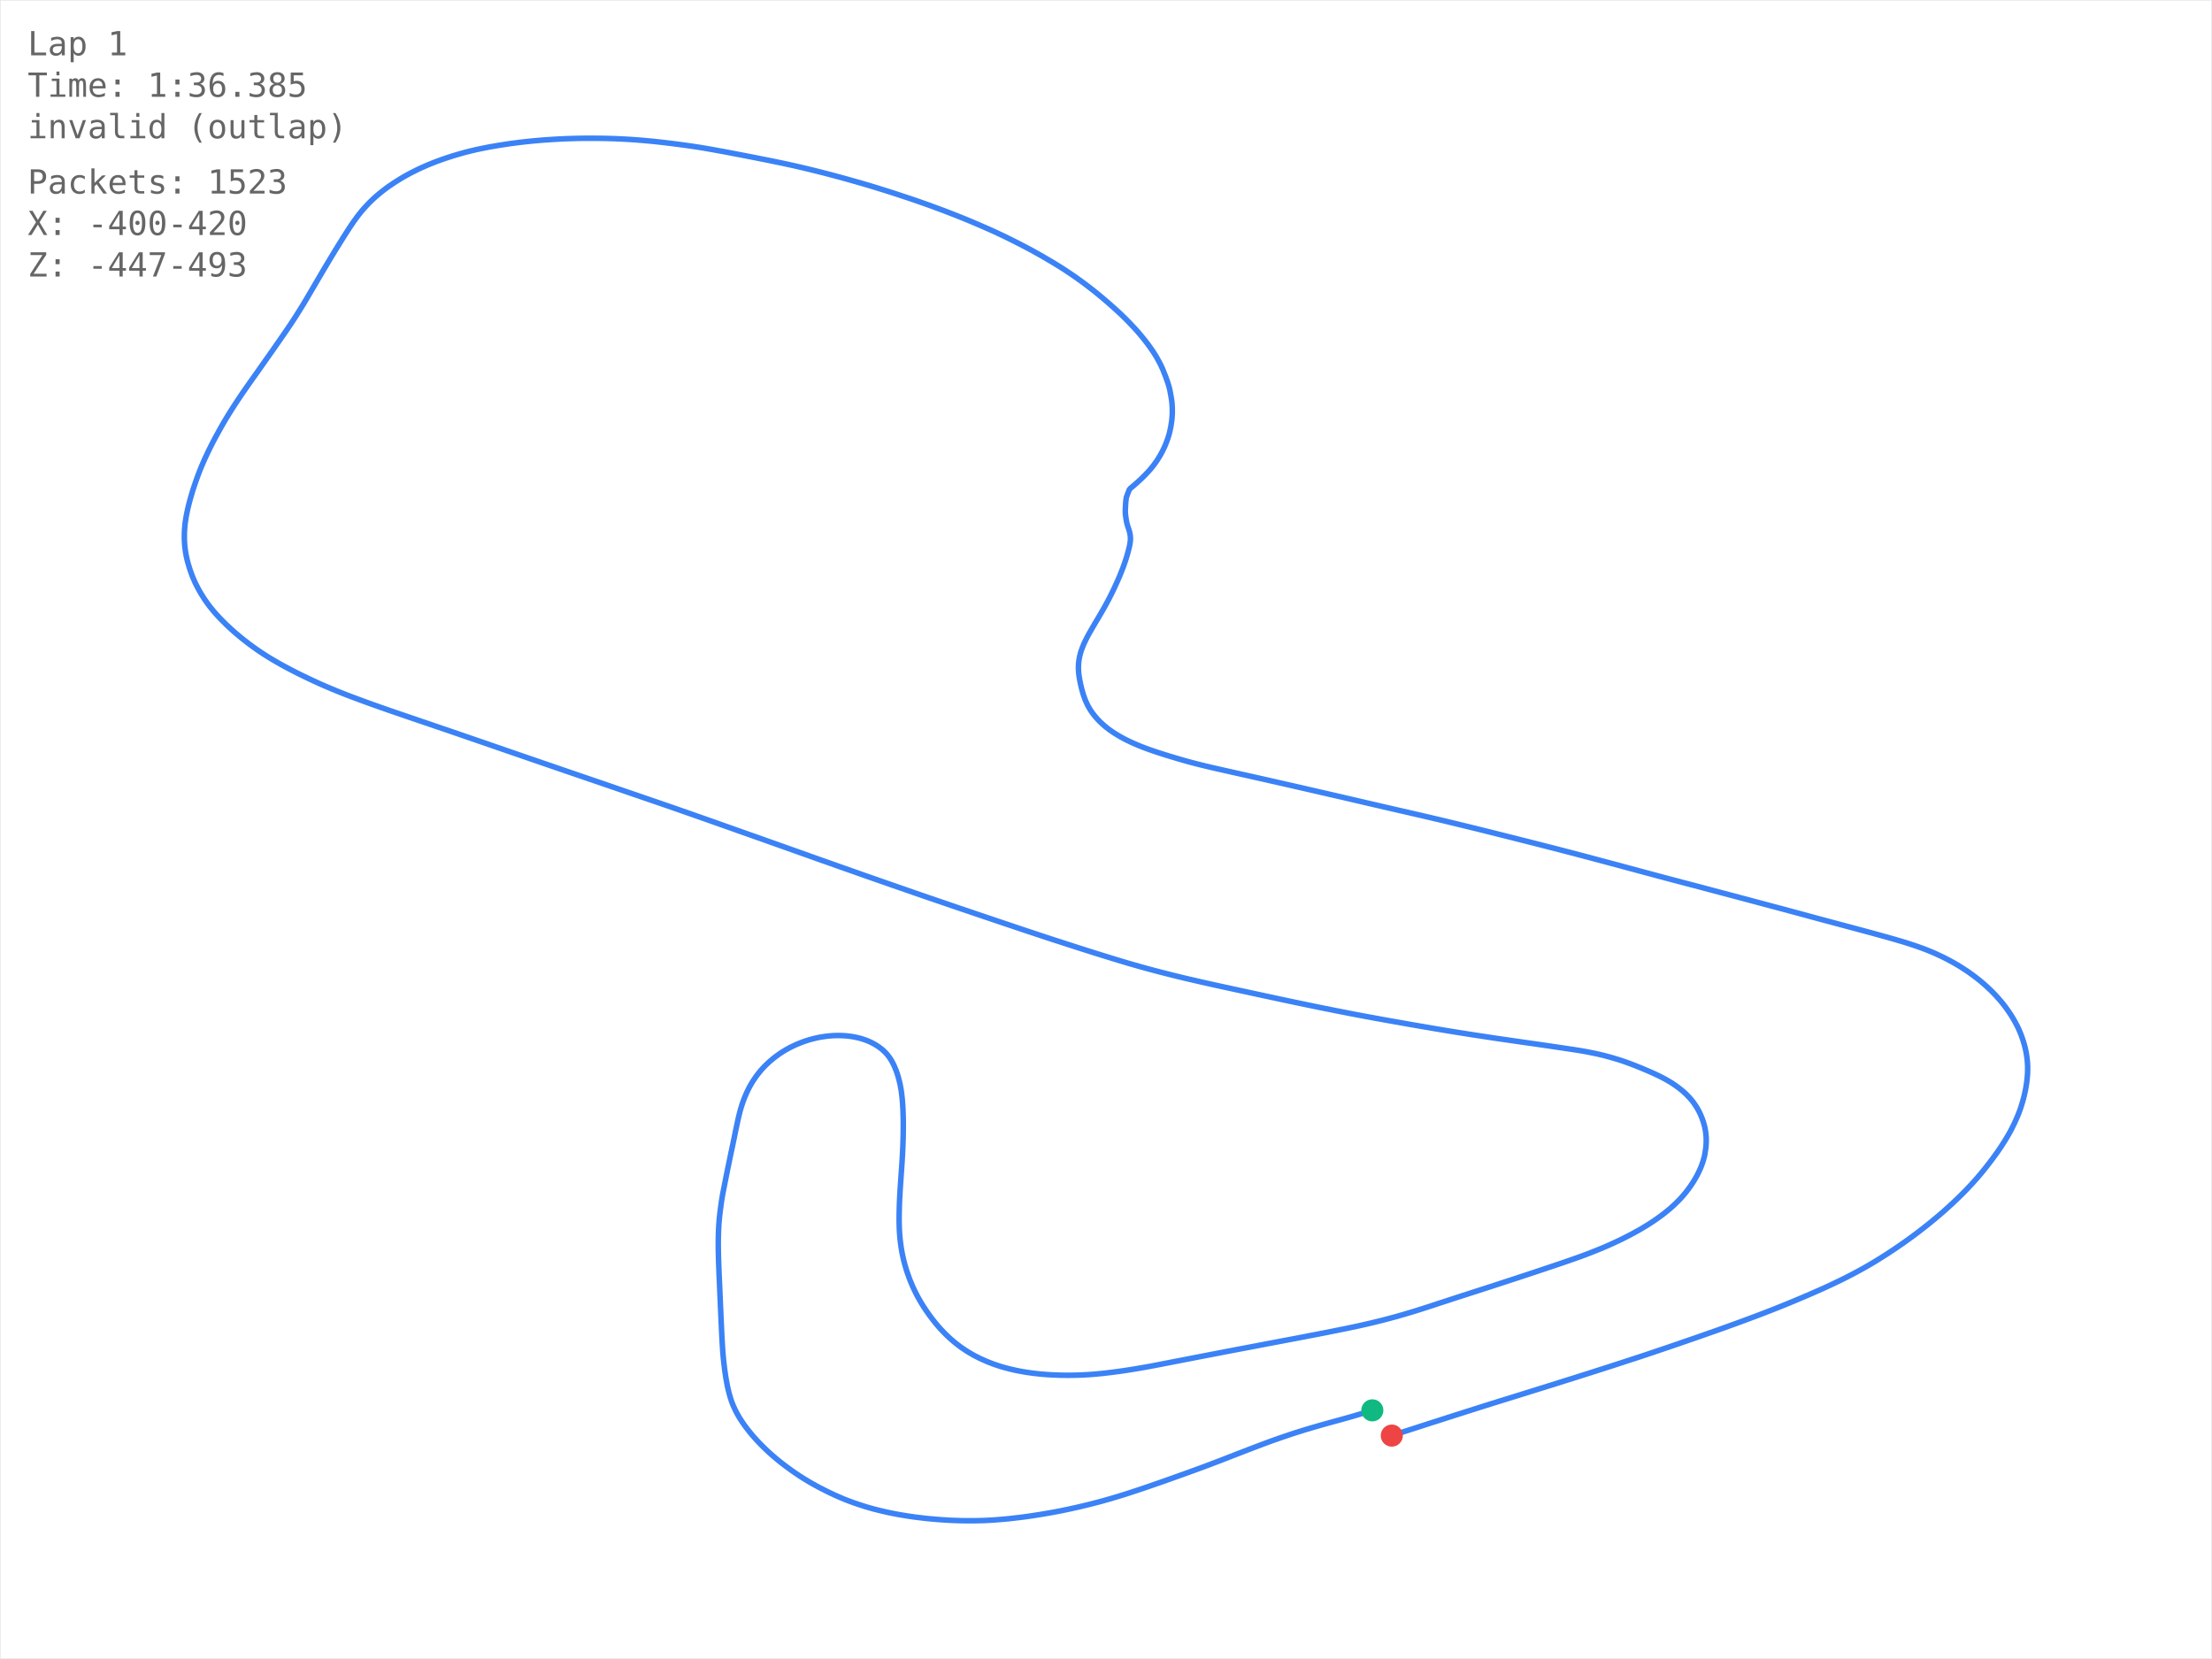
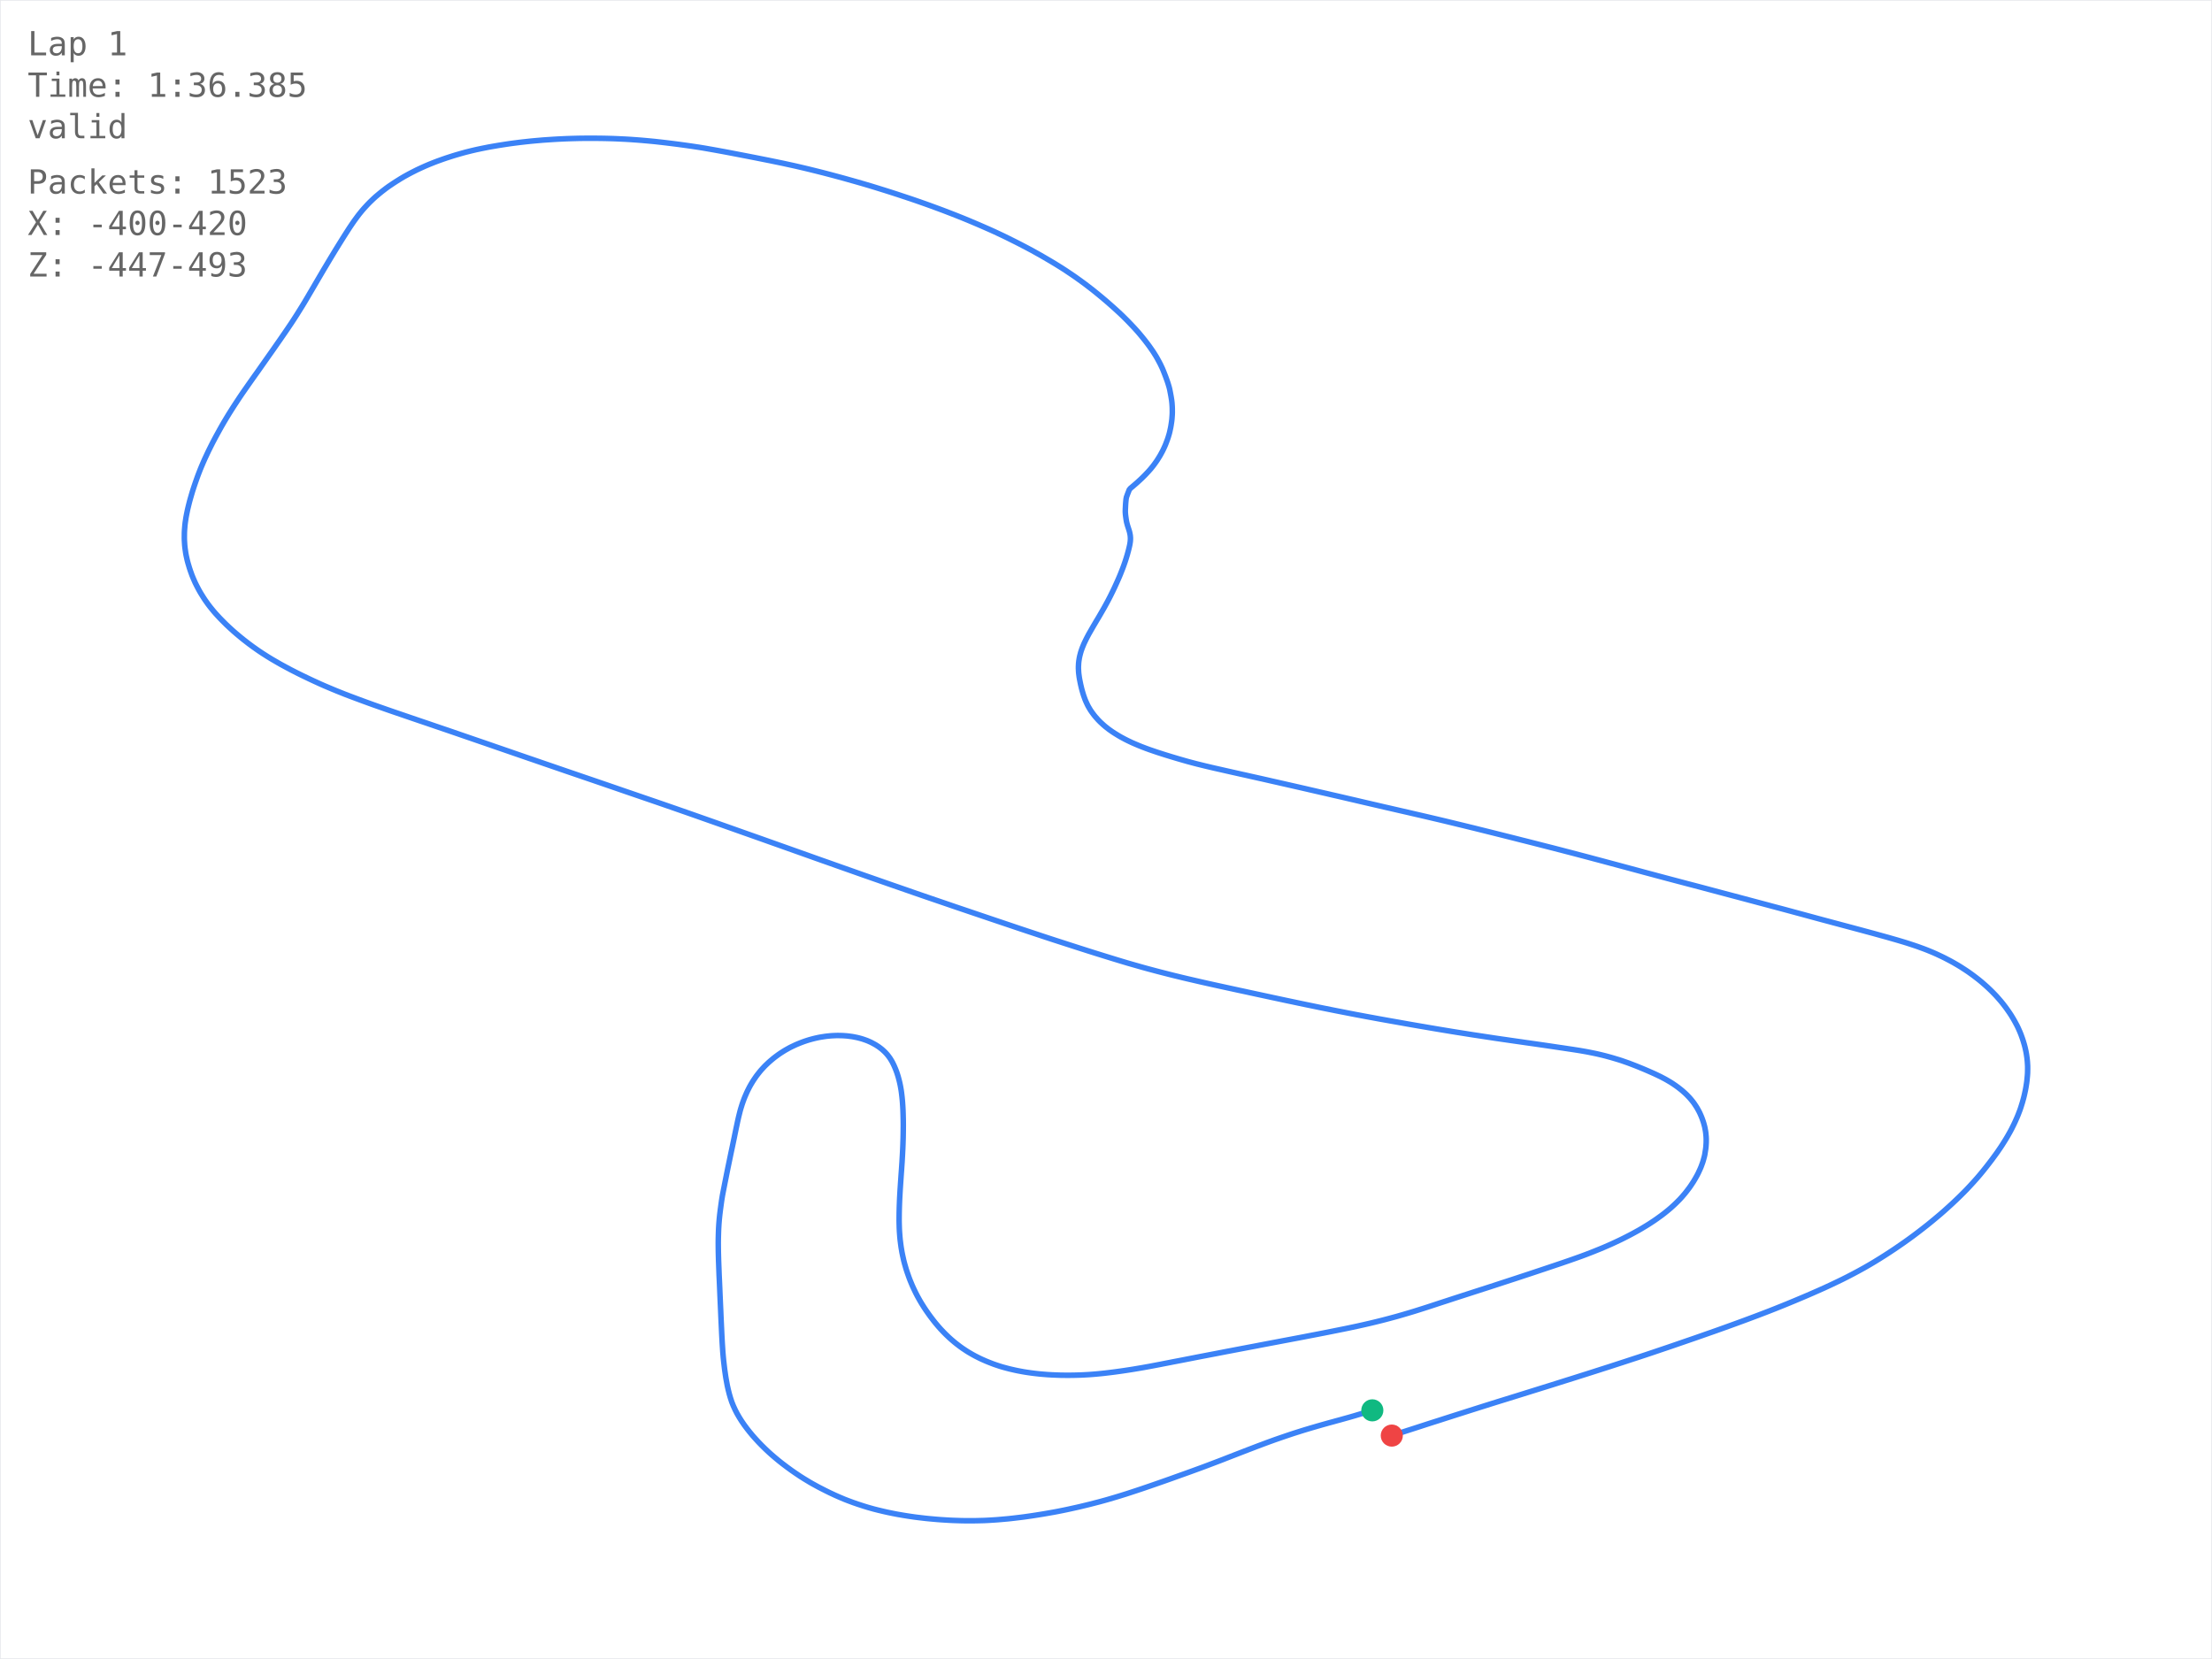
<svg xmlns="http://www.w3.org/2000/svg" width="800" height="600" viewBox="0 0 800 600">
  <defs>
    <style>
      .track-path { fill: none; stroke: #3b82f6; stroke-width: 2; }
      .start-point { fill: #10b981; r: 4; }
      .end-point { fill: #ef4444; r: 4; }
      .grid { stroke: #e5e7eb; stroke-width: 0.5; }
      .label { font-family: monospace; font-size: 12px; fill: #666; }
    </style>
  </defs>
  <line class="grid" x1="0" y1="0" x2="800" y2="0" />
  <line class="grid" x1="0" y1="0" x2="0" y2="600" />
  <line class="grid" x1="800" y1="0" x2="800" y2="600" />
  <line class="grid" x1="0" y1="600" x2="800" y2="600" />
  <polyline class="track-path" points="496.32,510.07 495.81,510.22 495.23,510.41 494.54,510.62 493.96,510.80 493.27,511.01 492.61,511.21 492.00,511.39 491.31,511.60 490.73,511.77 490.04,511.98 489.45,512.15 488.76,512.35 488.17,512.52 487.57,512.69 486.88,512.88 486.21,513.07 485.59,513.24 484.92,513.43 484.30,513.60 483.70,513.76 483.00,513.95 482.33,514.14 481.71,514.31 481.03,514.49 480.41,514.66 479.74,514.85 479.12,515.02 478.45,515.21 477.85,515.38 477.13,515.59 476.48,515.77 475.74,515.99 475.05,516.19 474.29,516.41 473.58,516.62 472.75,516.87 472.04,517.08 471.23,517.33 470.46,517.57 469.60,517.84 468.75,518.11 467.84,518.40 467.02,518.67 466.10,518.98 465.17,519.29 464.17,519.63 463.24,519.95 462.23,520.30 461.19,520.66 460.17,521.03 459.22,521.37 458.16,521.76 457.09,522.16 455.94,522.59 454.87,522.99 453.59,523.48 452.52,523.89 451.29,524.36 450.04,524.84 448.76,525.34 447.56,525.80 446.30,526.29 445.01,526.79 443.65,527.32 442.38,527.82 441.03,528.34 439.66,528.86 438.21,529.41 436.92,529.90 435.43,530.46 433.99,530.99 432.43,531.56 431.09,532.05 429.57,532.60 428.09,533.13 426.60,533.66 425.15,534.18 423.51,534.77 421.99,535.31 420.45,535.85 419.02,536.35 417.32,536.94 415.79,537.47 414.12,538.04 412.62,538.55 410.84,539.14 409.04,539.73 407.42,540.26 405.01,541.01 403.69,541.41 401.36,542.10 400.00,542.49 397.75,543.11 396.21,543.51 393.99,544.08 392.72,544.39 390.21,544.99 388.83,545.30 386.51,545.81 385.11,546.11 382.66,546.60 381.24,546.87 378.67,547.32 377.22,547.57 374.60,547.99 373.03,548.23 370.45,548.60 368.94,548.79 366.15,549.12 364.70,549.28 362.12,549.51 360.30,549.66 357.78,549.82 355.95,549.91 353.16,549.98 351.50,550.00 348.80,549.99 347.32,549.96 344.57,549.87 343.12,549.80 340.25,549.62 338.92,549.52 336.12,549.27 334.82,549.14 332.17,548.83 330.82,548.66 328.48,548.32 326.93,548.07 324.64,547.68 323.14,547.39 321.13,546.98 319.65,546.65 317.47,546.13 316.02,545.76 313.88,545.16 312.19,544.64 310.17,543.98 308.72,543.48 306.67,542.72 305.31,542.19 303.38,541.37 302.00,540.76 300.12,539.88 298.77,539.22 296.88,538.26 295.88,537.74 293.79,536.59 292.83,536.04 290.88,534.86 289.48,533.98 287.44,532.61 286.32,531.83 284.67,530.63 283.04,529.40 281.61,528.27 280.42,527.28 279.04,526.10 277.85,525.03 276.74,523.98 275.51,522.77 274.27,521.49 273.25,520.38 272.21,519.21 271.13,517.91 270.17,516.69 269.17,515.35 268.19,513.92 267.38,512.63 266.56,511.21 265.90,509.93 265.20,508.40 264.65,507.02 264.15,505.50 263.74,504.08 263.35,502.52 263.03,501.08 262.58,498.64 262.41,497.59 262.09,495.37 261.94,494.12 261.72,492.24 261.59,490.98 261.41,488.89 261.34,487.81 261.20,485.64 261.10,483.77 261.04,482.68 260.94,480.49 260.89,479.45 260.79,477.31 260.74,476.21 260.65,474.06 260.54,471.64 260.45,469.60 260.37,467.76 260.30,466.04 260.23,464.45 260.16,462.86 260.08,461.19 260.02,459.59 259.95,457.72 259.89,456.10 259.84,454.35 259.80,452.73 259.78,451.04 259.77,449.41 259.79,447.78 259.84,445.94 259.90,444.36 260.00,442.66 260.14,440.95 260.31,439.30 260.52,437.59 260.76,435.81 261.00,434.09 261.28,432.38 261.58,430.81 262.18,427.75 262.41,426.61 262.74,424.95 263.24,422.45 263.67,420.40 264.02,418.70 264.38,416.96 264.79,415.04 265.04,413.86 265.41,412.08 265.61,411.12 265.98,409.30 266.17,408.38 266.54,406.65 266.72,405.79 267.09,404.14 267.28,403.36 267.69,401.73 267.93,400.89 268.38,399.44 268.64,398.68 269.12,397.37 269.47,396.51 270.07,395.13 270.40,394.43 271.01,393.23 271.46,392.41 272.17,391.22 272.65,390.48 273.40,389.38 273.82,388.81 274.76,387.62 275.25,387.03 276.26,385.93 276.77,385.40 277.90,384.32 278.60,383.70 279.67,382.80 280.40,382.23 281.53,381.40 282.30,380.87 283.48,380.12 284.11,379.74 285.49,378.97 286.15,378.63 287.57,377.96 288.24,377.66 289.68,377.08 290.53,376.76 291.76,376.34 292.66,376.06 293.94,375.71 294.79,375.50 296.06,375.22 296.78,375.09 298.17,374.87 298.97,374.76 300.17,374.64 300.96,374.58 302.30,374.52 303.07,374.51 304.22,374.53 305.01,374.56 306.25,374.65 307.02,374.74 308.22,374.90 308.77,375.00 309.93,375.23 310.59,375.39 311.59,375.66 312.22,375.86 313.22,376.21 313.82,376.44 314.79,376.87 315.32,377.13 316.23,377.62 316.76,377.92 317.58,378.45 318.06,378.79 318.79,379.35 319.23,379.72 319.95,380.39 320.34,380.79 320.90,381.42 321.26,381.87 321.77,382.56 322.08,383.03 322.52,383.76 322.80,384.27 323.22,385.12 323.45,385.62 323.82,386.49 324.03,387.02 324.35,387.88 324.54,388.46 324.83,389.39 324.99,389.98 325.23,390.89 325.38,391.51 325.60,392.53 325.72,393.17 325.91,394.27 326.01,394.97 326.14,396.01 326.22,396.71 326.34,397.90 326.40,398.63 326.48,399.83 326.53,400.69 326.58,401.68 326.62,402.93 326.64,403.70 326.67,404.99 326.68,405.79 326.69,407.07 326.68,407.89 326.67,409.29 326.65,410.63 326.63,411.63 326.59,412.91 326.56,413.83 326.50,415.38 326.46,416.19 326.38,417.77 326.33,418.60 326.24,420.22 326.18,421.06 326.07,422.72 326.00,423.68 325.89,425.21 325.83,426.14 325.71,427.86 325.65,428.76 325.54,430.45 325.48,431.51 325.38,433.29 325.34,434.21 325.27,436.01 325.24,437.00 325.20,438.77 325.19,439.67 325.18,441.47 325.20,442.60 325.25,444.32 325.31,445.47 325.44,447.21 325.55,448.37 325.77,450.13 325.91,451.13 326.21,452.90 326.44,454.02 326.85,455.87 327.16,457.06 327.73,459.03 328.06,460.04 328.75,462.00 329.13,463.00 329.92,464.90 330.36,465.87 331.21,467.64 331.80,468.78 332.68,470.36 333.26,471.34 334.24,472.90 334.90,473.89 335.90,475.32 336.58,476.25 337.62,477.61 338.32,478.49 339.40,479.77 340.17,480.64 341.26,481.79 342.02,482.56 343.19,483.68 343.98,484.39 345.16,485.40 345.95,486.03 347.22,487.00 348.13,487.65 349.59,488.62 350.35,489.09 351.73,489.89 352.66,490.40 354.08,491.12 355.00,491.56 356.52,492.23 357.47,492.62 359.19,493.29 360.01,493.58 361.63,494.12 362.69,494.44 364.48,494.92 365.35,495.14 367.24,495.57 368.20,495.77 370.08,496.12 371.24,496.31 372.99,496.56 374.18,496.71 375.97,496.91 377.36,497.03 379.02,497.16 380.44,497.24 382.13,497.31 383.58,497.36 385.31,497.38 387.04,497.38 388.54,497.36 390.83,497.30 392.81,497.20 394.00,497.13 396.20,496.96 398.29,496.76 399.43,496.64 401.61,496.38 403.04,496.20 405.17,495.91 406.42,495.73 408.65,495.39 409.91,495.19 412.23,494.80 413.51,494.58 415.79,494.17 417.01,493.94 419.33,493.50 420.65,493.24 423.08,492.77 424.34,492.52 426.59,492.09 427.88,491.84 430.39,491.35 431.77,491.08 434.23,490.60 435.70,490.32 438.04,489.87 439.62,489.57 442.15,489.08 443.43,488.83 445.92,488.36 447.53,488.05 450.22,487.54 451.53,487.29 454.34,486.76 455.67,486.50 458.51,485.96 459.94,485.69 462.74,485.16 464.10,484.90 467.44,484.27 468.82,484.01 471.60,483.48 473.34,483.14 476.58,482.52 478.88,482.07 481.71,481.51 483.14,481.22 486.00,480.65 487.79,480.28 490.67,479.67 493.28,479.09 495.62,478.55 497.77,478.03 500.11,477.45 502.17,476.91 505.21,476.09 507.43,475.45 510.27,474.61 511.78,474.15 514.69,473.23 516.10,472.78 519.10,471.80 520.52,471.33 524.00,470.20 525.70,469.64 528.02,468.89 530.72,468.02 533.35,467.17 535.25,466.56 538.26,465.59 540.36,464.91 543.11,464.01 546.24,462.99 547.81,462.48 551.14,461.38 553.00,460.77 555.79,459.84 558.22,459.03 562.33,457.65 564.74,456.84 567.47,455.90 569.24,455.28 571.85,454.35 573.62,453.69 576.00,452.77 578.61,451.72 580.00,451.14 582.48,450.06 583.94,449.39 586.00,448.42 587.38,447.74 589.45,446.68 590.74,445.99 592.68,444.92 593.71,444.32 595.47,443.26 596.60,442.55 598.24,441.47 599.29,440.74 600.81,439.64 601.93,438.79 603.33,437.66 604.27,436.86 605.51,435.73 606.33,434.94 607.52,433.74 608.27,432.92 609.34,431.67 610.01,430.83 610.98,429.55 611.58,428.69 612.44,427.38 612.97,426.50 613.73,425.16 614.19,424.27 614.89,422.75 615.21,422.00 615.75,420.53 615.98,419.82 616.39,418.32 616.55,417.61 616.90,415.41 616.99,414.53 617.07,413.22 617.08,411.92 617.04,411.06 616.90,409.62 616.80,408.95 616.53,407.55 616.21,406.35 615.97,405.57 615.56,404.42 615.26,403.67 614.77,402.56 614.41,401.85 613.77,400.69 613.41,400.12 612.68,399.02 612.27,398.47 611.42,397.43 610.96,396.91 610.02,395.93 609.51,395.44 608.53,394.56 607.90,394.04 606.86,393.23 606.13,392.70 605.01,391.93 604.23,391.43 603.01,390.71 602.18,390.24 600.54,389.38 599.23,388.75 598.31,388.32 596.89,387.69 596.12,387.35 594.44,386.63 593.59,386.28 592.05,385.65 591.10,385.28 589.23,384.56 588.30,384.23 586.47,383.59 585.56,383.30 583.60,382.71 582.61,382.42 580.60,381.87 579.52,381.60 577.65,381.16 576.61,380.94 574.58,380.53 573.53,380.33 571.52,379.98 570.64,379.84 568.59,379.52 567.36,379.34 565.26,379.02 564.07,378.85 562.13,378.56 560.65,378.34 558.40,378.01 557.22,377.84 554.93,377.51 553.59,377.32 551.53,377.03 550.24,376.84 547.78,376.49 546.46,376.30 544.26,375.98 542.92,375.79 540.53,375.44 539.10,375.22 536.59,374.84 535.21,374.63 532.75,374.26 531.35,374.04 529.16,373.69 527.51,373.43 525.06,373.04 523.62,372.80 521.13,372.39 519.76,372.16 516.92,371.68 515.54,371.44 513.07,371.02 511.34,370.72 508.86,370.29 507.37,370.02 504.78,369.56 503.35,369.31 500.31,368.77 498.87,368.51 496.22,368.02 494.51,367.71 491.92,367.22 490.45,366.95 487.41,366.36 485.93,366.07 483.21,365.54 481.71,365.24 478.88,364.67 477.19,364.33 474.15,363.70 472.62,363.39 469.65,362.77 468.20,362.46 465.19,361.83 463.00,361.36 460.24,360.77 457.75,360.23 455.70,359.79 452.54,359.11 450.40,358.64 447.87,358.10 444.38,357.34 442.78,356.99 440.12,356.41 436.60,355.63 434.12,355.07 432.49,354.69 429.33,353.96 427.69,353.57 424.52,352.80 422.89,352.39 419.71,351.58 418.07,351.15 415.18,350.38 413.25,349.85 410.37,349.03 407.86,348.31 405.55,347.62 402.95,346.83 400.74,346.15 398.13,345.34 395.91,344.65 393.38,343.85 390.47,342.92 386.86,341.76 384.91,341.13 381.97,340.18 380.00,339.54 377.45,338.70 373.80,337.49 372.11,336.93 368.84,335.84 367.15,335.27 363.86,334.16 362.16,333.59 359.16,332.58 357.15,331.90 354.43,330.98 351.09,329.85 349.47,329.30 346.01,328.13 344.28,327.54 340.81,326.35 339.17,325.79 335.68,324.60 333.73,323.93 330.63,322.86 328.57,322.14 325.46,321.06 323.38,320.34 320.27,319.26 318.19,318.53 315.07,317.44 313.29,316.82 309.63,315.53 307.85,314.90 304.70,313.79 302.60,313.05 299.54,311.96 297.42,311.22 294.24,310.09 292.12,309.33 288.82,308.16 286.68,307.40 283.36,306.22 281.53,305.57 278.20,304.39 275.93,303.58 272.79,302.47 270.72,301.74 267.24,300.51 265.38,299.85 261.88,298.61 259.90,297.91 256.38,296.67 254.39,295.97 250.51,294.60 248.62,293.94 245.38,292.81 243.37,292.11 239.44,290.75 237.41,290.05 233.90,288.85 231.63,288.07 228.45,286.98 225.82,286.08 222.17,284.82 220.22,284.15 216.66,282.93 214.59,282.22 210.89,280.96 208.35,280.09 204.98,278.94 202.77,278.18 198.93,276.86 196.94,276.18 193.09,274.85 191.56,274.33 187.93,273.08 185.81,272.35 182.05,271.05 179.81,270.28 175.45,268.77 173.08,267.96 169.42,266.70 167.41,266.01 163.61,264.70 161.24,263.89 157.56,262.64 154.71,261.66 151.86,260.70 148.11,259.42 145.69,258.59 142.20,257.40 140.21,256.71 136.76,255.50 134.86,254.83 131.67,253.67 129.85,253.00 126.59,251.78 124.76,251.08 121.75,249.88 120.11,249.20 117.44,248.07 115.96,247.42 113.18,246.15 111.71,245.46 109.15,244.23 107.51,243.42 105.16,242.22 103.83,241.51 101.59,240.30 100.40,239.62 98.20,238.34 96.87,237.53 94.93,236.29 93.43,235.29 91.43,233.88 89.90,232.75 88.02,231.29 87.08,230.53 85.45,229.17 84.39,228.25 82.85,226.85 81.85,225.91 80.41,224.47 79.47,223.51 78.03,221.95 77.30,221.11 76.00,219.51 75.23,218.50 74.18,217.02 73.57,216.09 72.51,214.38 71.92,213.34 71.09,211.76 70.57,210.71 69.89,209.16 69.45,208.09 68.87,206.48 68.51,205.40 68.01,203.73 67.72,202.64 67.33,200.90 67.17,200.03 66.91,198.22 66.80,197.18 66.69,195.41 66.67,194.48 66.69,192.59 66.74,191.65 66.89,189.82 67.00,188.93 67.28,187.09 67.45,186.19 67.84,184.29 68.11,183.16 68.49,181.64 68.75,180.68 69.32,178.70 69.61,177.73 70.18,175.96 70.63,174.64 71.30,172.74 71.66,171.76 72.38,169.90 72.83,168.80 73.60,167.00 74.09,165.90 74.93,164.10 75.46,162.99 76.33,161.24 76.95,160.01 77.88,158.25 78.52,157.08 79.56,155.19 80.19,154.07 80.97,152.72 81.89,151.18 82.83,149.64 83.80,148.10 84.63,146.80 85.67,145.21 86.69,143.67 87.57,142.37 88.68,140.77 89.80,139.17 90.72,137.86 92.07,135.95 93.18,134.40 94.45,132.59 95.26,131.44 96.80,129.25 97.66,128.03 98.91,126.26 99.72,125.09 101.19,122.99 101.83,122.06 103.25,120.00 103.98,118.93 105.42,116.79 106.13,115.71 107.45,113.66 108.09,112.63 109.38,110.56 110.13,109.32 111.26,107.42 111.99,106.17 113.16,104.19 113.89,102.93 115.09,100.88 115.82,99.64 117.11,97.44 117.72,96.43 118.87,94.50 119.60,93.28 120.68,91.50 121.39,90.33 122.54,88.47 123.09,87.59 124.20,85.81 124.87,84.75 125.86,83.21 126.45,82.30 127.45,80.82 128.15,79.81 129.25,78.31 129.81,77.57 130.98,76.13 131.70,75.30 132.93,73.97 133.75,73.13 135.07,71.86 135.86,71.14 137.29,69.94 138.18,69.22 139.69,68.06 140.59,67.41 142.19,66.33 143.19,65.68 144.87,64.63 146.08,63.91 147.91,62.90 148.96,62.35 150.74,61.45 151.83,60.94 153.68,60.10 155.06,59.51 156.98,58.74 158.16,58.29 160.14,57.58 161.54,57.10 163.65,56.42 164.89,56.04 167.05,55.42 168.39,55.05 170.60,54.50 172.27,54.11 174.17,53.71 176.47,53.25 177.97,52.98 180.39,52.57 181.92,52.33 184.15,51.99 185.62,51.79 188.05,51.48 189.63,51.30 191.95,51.05 193.56,50.90 196.32,50.66 197.63,50.57 200.35,50.39 201.93,50.30 204.70,50.17 206.47,50.11 209.10,50.04 210.38,50.02 213.12,50.00 214.75,50.00 217.52,50.03 219.16,50.06 221.78,50.13 223.44,50.20 226.34,50.34 228.01,50.44 230.67,50.63 232.18,50.75 234.85,50.99 236.73,51.17 239.51,51.48 241.04,51.66 244.03,52.03 245.57,52.23 248.49,52.63 250.31,52.89 252.97,53.29 254.80,53.59 257.64,54.09 259.48,54.42 262.26,54.93 264.11,55.28 266.91,55.82 268.79,56.18 271.61,56.73 273.41,57.08 276.36,57.67 278.28,58.05 281.15,58.64 283.08,59.04 285.97,59.67 287.61,60.03 290.79,60.77 292.63,61.21 295.62,61.95 297.64,62.46 300.06,63.09 302.09,63.63 305.09,64.44 306.83,64.93 309.85,65.78 311.59,66.28 314.71,67.20 316.45,67.73 319.66,68.73 321.41,69.28 324.43,70.25 326.08,70.80 329.49,71.93 331.24,72.53 334.24,73.58 336.18,74.27 339.36,75.44 340.90,76.01 343.97,77.19 345.59,77.82 348.54,79.00 350.43,79.78 353.34,81.01 355.12,81.78 358.20,83.13 359.87,83.89 362.79,85.26 364.33,86.01 367.20,87.44 368.72,88.21 371.38,89.60 373.22,90.58 376.06,92.16 377.57,93.03 380.03,94.47 381.63,95.43 383.95,96.87 385.52,97.89 387.89,99.48 389.08,100.30 391.04,101.71 392.42,102.72 394.31,104.17 395.53,105.12 397.29,106.55 398.43,107.49 400.03,108.84 401.14,109.81 402.69,111.18 403.70,112.09 405.16,113.44 405.92,114.16 407.45,115.68 408.15,116.39 409.58,117.89 410.44,118.81 411.58,120.08 412.32,120.95 413.39,122.25 414.08,123.11 415.07,124.40 415.67,125.21 416.69,126.67 417.16,127.36 418.08,128.83 418.51,129.57 419.30,131.03 419.69,131.78 420.39,133.26 420.71,134.02 421.30,135.52 421.60,136.30 422.08,137.62 422.40,138.57 422.82,139.96 423.04,140.84 423.35,142.43 423.52,143.36 423.74,144.72 423.85,145.66 423.94,146.92 423.97,147.67 423.98,149.25 423.95,150.04 423.84,151.57 423.73,152.48 423.50,153.98 423.37,154.70 423.04,156.21 422.85,156.96 422.46,158.25 422.17,159.09 421.65,160.47 421.37,161.16 420.76,162.49 420.43,163.16 419.74,164.43 419.37,165.07 418.61,166.29 418.20,166.90 417.37,168.06 416.87,168.71 416.05,169.71 415.46,170.38 414.61,171.29 414.02,171.91 413.00,172.92 412.47,173.42 411.44,174.37 410.93,174.82 409.84,175.76 408.86,176.58 408.41,177.12 408.16,177.77 407.88,178.47 407.64,179.12 407.39,179.82 407.27,180.43 407.19,181.14 407.12,181.93 407.07,182.71 407.03,183.57 407.00,184.11 406.98,184.88 406.99,185.37 407.05,186.12 407.11,186.61 407.21,187.35 407.28,187.84 407.41,188.60 407.51,189.05 407.71,189.79 407.82,190.17 408.07,190.94 408.23,191.43 408.44,192.11 408.57,192.60 408.72,193.37 408.78,193.75 408.84,194.55 408.84,194.92 408.80,195.65 408.75,196.10 408.62,196.91 408.52,197.39 408.35,198.12 408.23,198.62 408.04,199.37 407.90,199.87 407.69,200.64 407.55,201.09 407.28,201.99 407.14,202.42 406.84,203.34 406.68,203.79 406.37,204.68 406.16,205.25 405.83,206.11 405.63,206.61 405.27,207.53 405.06,208.04 404.66,208.98 404.38,209.62 403.95,210.59 403.72,211.09 403.18,212.28 402.86,212.96 402.42,213.88 402.09,214.55 401.57,215.60 401.22,216.28 400.68,217.32 400.30,218.02 399.72,219.08 399.33,219.79 398.67,220.94 398.31,221.56 397.67,222.67 397.23,223.42 396.53,224.58 396.15,225.23 395.44,226.43 394.97,227.25 394.27,228.47 393.80,229.29 393.15,230.51 392.83,231.14 392.19,232.46 391.90,233.11 391.38,234.38 391.04,235.34 390.83,236.02 390.51,237.24 390.35,238.00 390.18,239.07 390.09,239.90 390.03,241.12 390.03,241.77 390.09,242.96 390.15,243.65 390.32,244.93 390.44,245.63 390.69,246.88 390.83,247.56 391.13,248.84 391.34,249.64 391.72,250.94 391.94,251.63 392.42,252.96 392.72,253.68 393.31,254.95 393.68,255.65 394.41,256.87 394.87,257.54 395.71,258.67 396.24,259.31 397.17,260.36 397.96,261.16 399.16,262.26 399.79,262.80 401.07,263.80 402.31,264.67 403.16,265.22 404.49,266.04 405.44,266.59 406.86,267.35 407.83,267.84 409.32,268.55 410.35,269.00 411.91,269.66 412.98,270.09 414.61,270.71 415.71,271.11 417.40,271.69 418.55,272.08 420.30,272.64 421.30,272.96 423.64,273.68 425.11,274.12 426.29,274.47 428.23,275.03 429.50,275.39 431.44,275.91 432.74,276.25 434.93,276.79 436.08,277.07 438.32,277.60 439.49,277.87 441.58,278.34 442.98,278.66 445.32,279.19 446.54,279.46 448.93,280.00 450.39,280.32 452.59,280.82 454.08,281.15 456.40,281.67 457.91,282.01 460.26,282.55 461.56,282.84 464.19,283.44 465.43,283.72 468.02,284.31 469.59,284.67 471.96,285.21 473.55,285.58 475.94,286.13 477.54,286.50 479.97,287.05 481.59,287.43 484.04,287.99 485.68,288.37 488.16,288.95 489.82,289.33 492.33,289.92 494.01,290.31 496.55,290.90 497.90,291.21 500.81,291.89 502.19,292.20 505.13,292.88 506.52,293.20 509.50,293.88 510.90,294.21 513.91,294.90 515.33,295.23 518.10,295.88 519.80,296.28 522.50,296.92 524.40,297.38 527.12,298.04 528.95,298.48 531.60,299.13 533.53,299.60 536.30,300.29 538.15,300.75 540.84,301.42 542.79,301.91 545.50,302.59 547.18,303.01 550.28,303.80 552.17,304.27 554.92,304.97 556.92,305.48 559.69,306.19 561.32,306.60 564.49,307.42 566.13,307.85 569.22,308.65 571.26,309.19 574.38,310.01 575.94,310.43 579.67,311.42 581.34,311.87 584.41,312.69 586.39,313.22 589.58,314.08 591.48,314.59 594.69,315.46 597.21,316.13 599.44,316.73 602.29,317.49 604.74,318.14 607.40,318.84 610.50,319.66 612.88,320.28 615.68,321.02 618.08,321.66 622.36,322.80 625.41,323.61 627.42,324.14 630.91,325.07 632.60,325.52 635.86,326.39 639.29,327.30 641.03,327.77 644.35,328.65 646.32,329.18 649.13,329.94 651.59,330.60 654.09,331.28 656.89,332.04 658.58,332.50 661.29,333.22 662.92,333.66 665.70,334.40 667.27,334.82 669.63,335.45 671.24,335.88 673.52,336.49 675.07,336.91 677.52,337.57 679.03,337.99 681.20,338.59 682.76,339.02 684.95,339.65 686.34,340.05 688.65,340.74 690.00,341.16 692.26,341.90 693.58,342.35 695.77,343.15 697.04,343.64 699.08,344.48 700.30,345.02 702.24,345.93 703.40,346.50 705.31,347.50 706.41,348.10 708.05,349.05 709.10,349.69 710.86,350.83 711.85,351.49 713.36,352.57 714.33,353.30 715.66,354.33 716.67,355.16 717.90,356.23 718.76,357.00 720.00,358.18 720.79,358.97 721.87,360.09 722.56,360.86 723.66,362.13 724.37,363.00 725.30,364.21 725.83,364.94 726.82,366.36 727.39,367.23 728.19,368.56 728.70,369.46 729.45,370.86 729.90,371.78 730.50,373.13 730.90,374.12 731.40,375.50 731.72,376.46 732.15,377.91 732.38,378.79 732.70,380.22 732.89,381.26 733.10,382.71 733.23,383.97 733.32,385.49 733.33,386.51 733.30,388.06 733.23,389.09 733.06,390.87 732.95,391.71 732.70,393.29 732.50,394.35 732.14,396.00 731.88,397.07 731.45,398.63 730.88,400.46 730.57,401.38 729.89,403.16 729.53,404.03 728.79,405.70 728.28,406.78 727.50,408.35 726.92,409.43 725.97,411.10 725.36,412.12 724.21,413.95 723.61,414.87 722.40,416.64 721.79,417.49 720.45,419.32 719.39,420.71 718.39,422.00 717.27,423.40 716.21,424.69 714.98,426.13 713.75,427.51 712.63,428.73 711.29,430.16 710.10,431.37 708.63,432.83 707.38,434.03 705.95,435.38 704.59,436.62 703.10,437.96 701.75,439.14 700.12,440.51 698.53,441.83 697.04,443.04 695.32,444.39 693.84,445.53 692.07,446.87 690.47,448.04 688.71,449.30 687.12,450.40 685.24,451.69 683.53,452.82 681.65,454.04 679.97,455.10 677.96,456.34 676.21,457.38 674.21,458.53 672.16,459.66 670.33,460.64 668.14,461.78 666.25,462.73 663.99,463.82 662.05,464.74 659.91,465.73 657.74,466.70 655.38,467.74 653.35,468.62 650.94,469.64 648.87,470.51 646.43,471.52 644.33,472.37 642.21,473.22 639.70,474.21 637.17,475.18 635.28,475.90 632.71,476.86 630.51,477.68 627.91,478.63 625.68,479.44 622.76,480.49 620.41,481.33 618.24,482.09 615.56,483.03 613.27,483.83 610.57,484.76 608.16,485.59 605.54,486.49 603.21,487.29 600.36,488.25 597.70,489.15 595.34,489.94 592.56,490.86 589.98,491.70 587.60,492.48 584.89,493.36 582.18,494.24 579.55,495.08 576.71,495.99 574.17,496.80 571.63,497.60 568.86,498.48 566.30,499.28 563.73,500.09 560.94,500.97 558.36,501.77 555.44,502.68 552.84,503.49 550.34,504.27 547.51,505.15 544.67,506.03 541.82,506.91 539.30,507.70 536.88,508.46 534.13,509.33 531.16,510.27 528.62,511.08 525.63,512.03 522.98,512.88 520.09,513.81 517.53,514.62 514.53,515.59 511.85,516.46 508.95,517.39 505.93,518.37 503.36,519.20" />
  <circle class="start-point" cx="496.32" cy="510.07" />
  <circle class="end-point" cx="503.36" cy="519.20" />
  <text class="label" x="10" y="20">Lap 1</text>
  <text class="label" x="10" y="35">Time: 1:36.385</text>
-   <text class="label" x="10" y="50" fill="#ef4444">invalid (outlap)</text>
+   <text class="label" x="10" y="50" fill="#10b981">valid</text>
  <text class="label" x="10" y="70">Packets: 1523</text>
  <text class="label" x="10" y="85" font-size="10">X: -400-420</text>
  <text class="label" x="10" y="100" font-size="10">Z: -447-493</text>
</svg>
